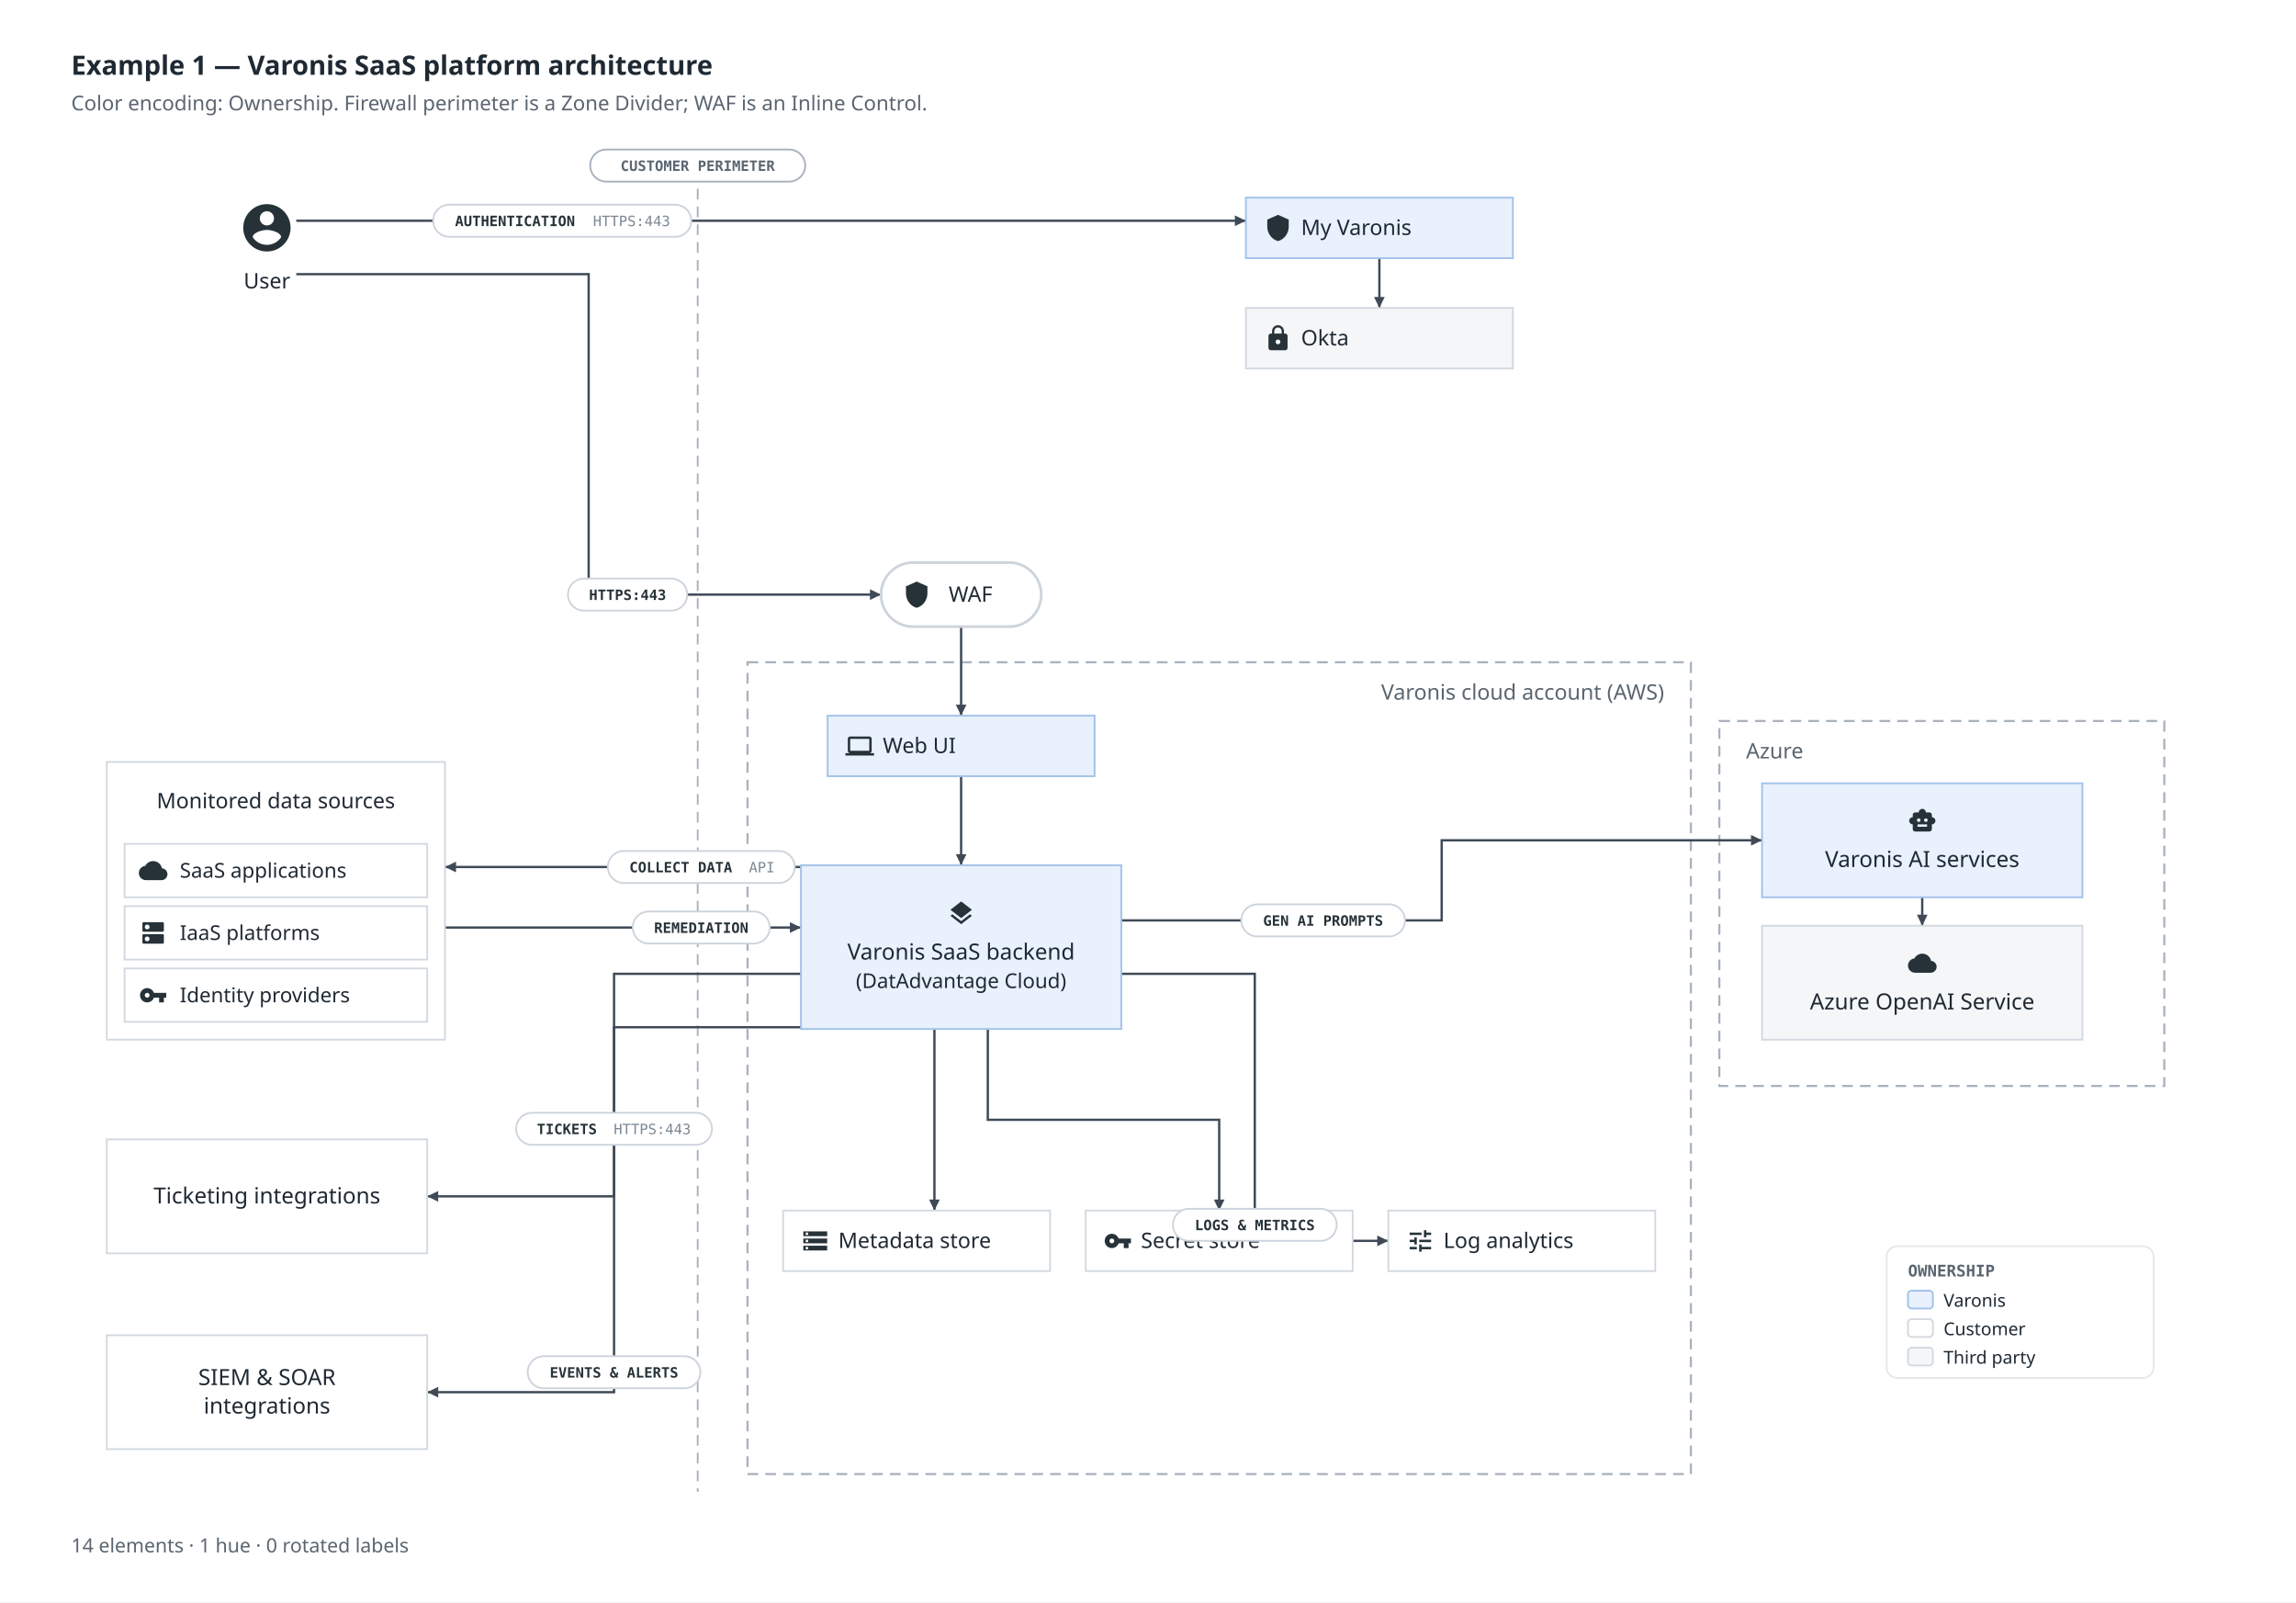
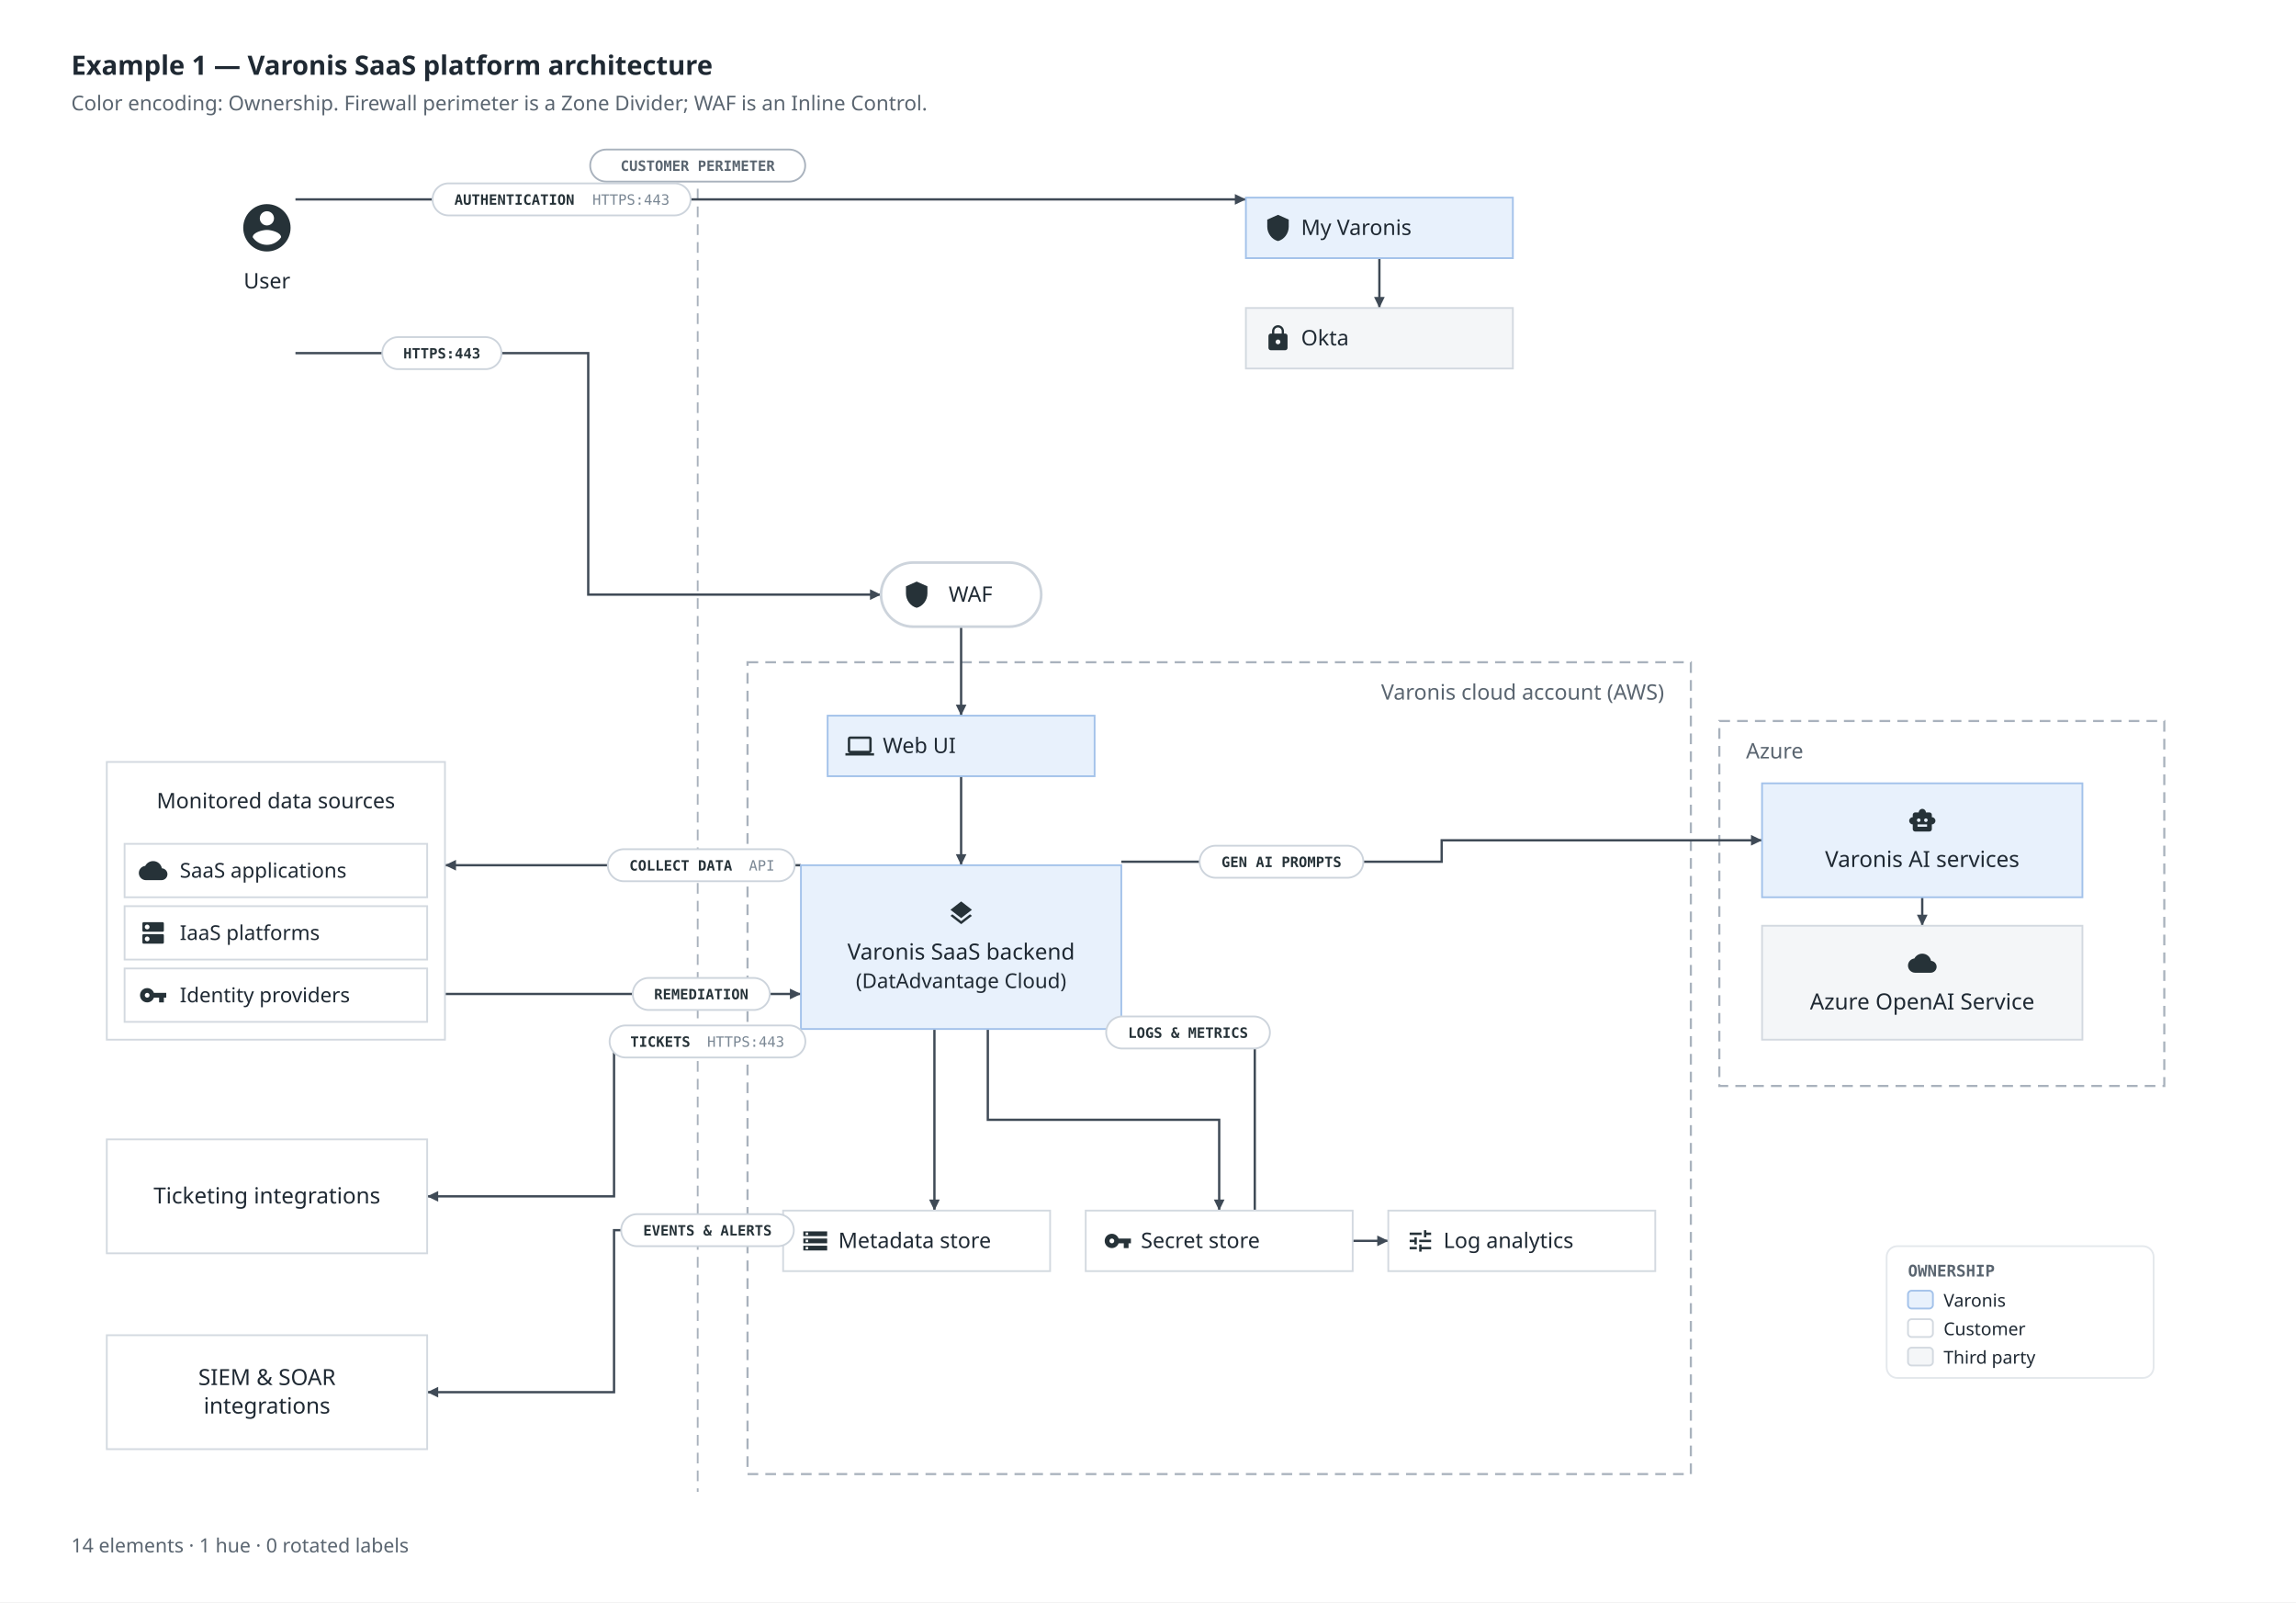
<svg xmlns="http://www.w3.org/2000/svg" width="1290" height="900" viewBox="0 0 1290 900" font-family="'Segoe UI', system-ui, -apple-system, sans-serif">
  <defs>
    <marker id="ar" markerWidth="9" markerHeight="9" refX="6.2" refY="3" orient="auto-start-reverse" markerUnits="userSpaceOnUse">
      <path d="M0,0 L6.2,3 L0,6 Z" fill="#3f4a56" />
    </marker>
    <marker id="ard" markerWidth="9" markerHeight="9" refX="6.2" refY="3" orient="auto-start-reverse" markerUnits="userSpaceOnUse">
      <path d="M0,0 L6.2,3 L0,6 Z" fill="#9aa4b0" />
    </marker>
  </defs>
  <rect width="1290" height="900" fill="#ffffff" />
  <text x="40" y="42" font-size="15" font-weight="600" fill="#1f2933">Example 1 — Varonis SaaS platform architecture</text>
  <text x="40" y="62" font-size="11.5" fill="#5a6570">Color encoding: Ownership. Firewall perimeter is a Zone Divider; WAF is an Inline Control.</text>
  <rect x="420" y="372" width="530" height="456" fill="none" stroke="#a9b2bd" stroke-width="1.2" stroke-dasharray="6 4" />
  <rect x="966" y="405" width="250" height="205" fill="none" stroke="#a9b2bd" stroke-width="1.2" stroke-dasharray="6 4" />
  <line x1="392" y1="106" x2="392" y2="838" stroke="#a9b2bd" stroke-width="1" stroke-dasharray="6 4" />
  <rect x="331.6" y="84" width="120.8" height="18" rx="9" fill="#ffffff" stroke="#a9b2bd" />
  <text x="392" y="96" text-anchor="middle" font-size="8" font-weight="700" font-family="ui-monospace,Menlo,Consolas,monospace" fill="#5a6570">CUSTOMER PERIMETER</text>
-   <path d="M166.48,124 L700,124" fill="none" stroke="#3f4a56" stroke-width="1.3" marker-end="url(#ar)" />
+   <path d="M166,112 L700,112" fill="none" stroke="#3f4a56" stroke-width="1.3" marker-end="url(#ar)" />
  <path d="M775,145 L775,173" fill="none" stroke="#3f4a56" stroke-width="1.3" marker-end="url(#ar)" />
-   <path d="M166.48,154 L330.74,154 L330.74,334 L495,334" fill="none" stroke="#3f4a56" stroke-width="1.3" marker-end="url(#ar)" />
+   <path d="M166,198.36 L330.5,198.36 L330.5,334 L495,334" fill="none" stroke="#3f4a56" stroke-width="1.3" marker-end="url(#ar)" />
  <path d="M540,352 L540,402" fill="none" stroke="#3f4a56" stroke-width="1.3" marker-end="url(#ar)" />
  <path d="M540,436 L540,486" fill="none" stroke="#3f4a56" stroke-width="1.3" marker-end="url(#ar)" />
  <path d="M525,578 L525,680" fill="none" stroke="#3f4a56" stroke-width="1.3" marker-end="url(#ar)" />
  <path d="M555,578 L555,629 L685,629 L685,680" fill="none" stroke="#3f4a56" stroke-width="1.3" marker-end="url(#ar)" />
-   <path d="M630,547 L705,547 L705,697 L780,697" fill="none" stroke="#3f4a56" stroke-width="1.3" marker-end="url(#ar)" />
-   <path d="M450,487 L250,487" fill="none" stroke="#3f4a56" stroke-width="1.3" marker-end="url(#ar)" />
-   <path d="M250,521 L450,521" fill="none" stroke="#3f4a56" stroke-width="1.3" marker-end="url(#ar)" />
-   <path d="M450,547 L345,547 L345,672 L240,672" fill="none" stroke="#3f4a56" stroke-width="1.3" marker-end="url(#ar)" />
-   <path d="M450,577 L345,577 L345,782 L240,782" fill="none" stroke="#3f4a56" stroke-width="1.3" marker-end="url(#ar)" />
-   <path d="M630,517 L810,517 L810,472 L990,472" fill="none" stroke="#3f4a56" stroke-width="1.3" marker-end="url(#ar)" />
+   <path d="M630,579.96 L705,579.96 L705,697 L780,697" fill="none" stroke="#3f4a56" stroke-width="1.3" marker-end="url(#ar)" />
+   <path d="M450,486 L250,486" fill="none" stroke="#3f4a56" stroke-width="1.3" marker-end="url(#ar)" />
+   <path d="M250,558.32 L450,558.32" fill="none" stroke="#3f4a56" stroke-width="1.3" marker-end="url(#ar)" />
+   <path d="M450,585 L345,585 L345,672 L240,672" fill="none" stroke="#3f4a56" stroke-width="1.3" marker-end="url(#ar)" />
+   <path d="M450,691 L345,691 L345,782 L240,782" fill="none" stroke="#3f4a56" stroke-width="1.3" marker-end="url(#ar)" />
+   <path d="M630,484.04 L810,484.04 L810,472 L990,472" fill="none" stroke="#3f4a56" stroke-width="1.3" marker-end="url(#ar)" />
  <path d="M1080,504 L1080,520" fill="none" stroke="#3f4a56" stroke-width="1.3" marker-end="url(#ar)" />
  <rect x="767.6" y="380" width="173.4" height="18" fill="#ffffff" />
  <text x="935" y="393" text-anchor="end" font-size="12" fill="#5a6570">Varonis cloud account (AWS)</text>
  <rect x="975" y="413" width="43.56" height="18" fill="#ffffff" />
  <text x="981" y="426" font-size="12" fill="#5a6570">Azure</text>
  <g transform="translate(134,112) scale(1.33)">
    <path d="M12 2C6.48 2 2 6.48 2 12s4.48 10 10 10 10-4.48 10-10S17.52 2 12 2zm0 3c1.66 0 3 1.34 3 3s-1.34 3-3 3-3-1.34-3-3 1.34-3 3-3zm0 14.2c-2.5 0-4.71-1.28-6-3.22.03-1.99 4-3.08 6-3.08 1.99 0 5.97 1.09 6 3.08-1.29 1.94-3.5 3.22-6 3.22z" fill="#263238" />
  </g>
  <text x="150" y="162" text-anchor="middle" font-size="12" fill="#1f2933">User</text>
  <rect x="700" y="111" width="150" height="34" fill="#e8f1fc" stroke="#a3c2ea" />
  <g transform="translate(710,120) scale(0.67)">
    <path d="M12 1L3 5v6c0 5.55 3.84 10.74 9 12 5.16-1.26 9-6.45 9-12V5l-9-4z" fill="#263238" />
  </g>
  <text x="731" y="132" font-size="12" fill="#1f2933">My Varonis</text>
  <rect x="700" y="173" width="150" height="34" fill="#f4f6f8" stroke="#d3d9e0" />
  <g transform="translate(710,182) scale(0.67)">
    <path d="M18 8h-1V6c0-2.76-2.24-5-5-5S7 3.24 7 6v2H6c-1.1 0-2 .9-2 2v10c0 1.1.9 2 2 2h12c1.1 0 2-.9 2-2V10c0-1.1-.9-2-2-2zm-6 9c-1.1 0-2-.9-2-2s.9-2 2-2 2 .9 2 2-.9 2-2 2zm3.1-9H8.9V6c0-1.71 1.39-3.1 3.1-3.1 1.71 0 3.1 1.39 3.1 3.1v2z" fill="#263238" />
  </g>
  <text x="731" y="194" font-size="12" fill="#1f2933">Okta</text>
  <rect x="495" y="316" width="90" height="36" rx="18" fill="#ffffff" stroke="#cdd4dc" stroke-width="1.5" />
  <g transform="translate(507,326) scale(0.67)">
    <path d="M12 1L3 5v6c0 5.55 3.84 10.74 9 12 5.16-1.26 9-6.45 9-12V5l-9-4z" fill="#263238" />
  </g>
  <text x="533" y="338" font-size="12" fill="#1f2933">WAF</text>
  <rect x="465" y="402" width="150" height="34" fill="#e8f1fc" stroke="#a3c2ea" />
  <g transform="translate(475,411) scale(0.67)">
    <path d="M20 18c1.1 0 2-.9 2-2V6c0-1.1-.9-2-2-2H4c-1.1 0-2 .9-2 2v10c0 1.1.9 2 2 2H0v2h24v-2h-4zM4 6h16v10H4V6z" fill="#263238" />
  </g>
  <text x="496" y="423" font-size="12" fill="#1f2933">Web UI</text>
  <rect x="450" y="486" width="180" height="92" fill="#e8f1fc" stroke="#a3c2ea" />
  <g transform="translate(532,505) scale(0.67)">
    <path d="M11.99 18.54l-7.37-5.73L3 14.07l9 7 9-7-1.63-1.27-7.38 5.74zM12 16l7.36-5.73L21 9l-9-7-9 7 1.63 1.27L12 16z" fill="#263238" />
  </g>
  <text x="540" y="539" text-anchor="middle" font-size="12.5" fill="#1f2933">Varonis SaaS backend</text>
  <text x="540" y="555" text-anchor="middle" font-size="11.5" fill="#1f2933">(DatAdvantage Cloud)</text>
  <rect x="440" y="680" width="150" height="34" fill="#ffffff" stroke="#d3d9e0" />
  <g transform="translate(450,689) scale(0.67)">
    <path d="M2 20h20v-4H2v4zm2-3h2v2H4v-2zM2 4v4h20V4H2zm4 3H4V5h2v2zm-4 7h20v-4H2v4zm2-3h2v2H4v-2z" fill="#263238" />
  </g>
  <text x="471" y="701" font-size="12" fill="#1f2933">Metadata store</text>
  <rect x="610" y="680" width="150" height="34" fill="#ffffff" stroke="#d3d9e0" />
  <g transform="translate(620,689) scale(0.67)">
    <path d="M12.65 10C11.83 7.67 9.61 6 7 6c-3.31 0-6 2.69-6 6s2.69 6 6 6c2.61 0 4.83-1.67 5.65-4H17v4h4v-4h2v-4H12.65zM7 14c-1.1 0-2-.9-2-2s.9-2 2-2 2 .9 2 2-.9 2-2 2z" fill="#263238" />
  </g>
  <text x="641" y="701" font-size="12" fill="#1f2933">Secret store</text>
  <rect x="780" y="680" width="150" height="34" fill="#ffffff" stroke="#d3d9e0" />
  <g transform="translate(790,689) scale(0.67)">
    <path d="M3 17v2h6v-2H3zM3 5v2h10V5H3zm10 16v-2h8v-2h-8v-2h-2v6h2zM7 9v2H3v2h4v2h2V9H7zm14 4v-2H11v2h10zm-6-4h2V7h4V5h-4V3h-2v6z" fill="#263238" />
  </g>
  <text x="811" y="701" font-size="12" fill="#1f2933">Log analytics</text>
  <rect x="60" y="428" width="190" height="156" fill="#ffffff" stroke="#d3d9e0" />
  <text x="155" y="454" text-anchor="middle" font-size="12" fill="#1f2933">Monitored data sources</text>
  <rect x="70" y="474" width="170" height="30" fill="#ffffff" stroke="#d3d9e0" />
  <g transform="translate(78,481) scale(0.67)">
    <path d="M19.35 10.04C18.67 6.59 15.64 4 12 4 9.11 4 6.6 5.64 5.35 8.04 2.34 8.36 0 10.91 0 14c0 3.31 2.69 6 6 6h13c2.76 0 5-2.24 5-5 0-2.64-2.05-4.78-4.65-4.96z" fill="#263238" />
  </g>
  <text x="101" y="493" font-size="11.5" fill="#1f2933">SaaS applications</text>
  <rect x="70" y="509" width="170" height="30" fill="#ffffff" stroke="#d3d9e0" />
  <g transform="translate(78,516) scale(0.67)">
    <path d="M20 13H4c-.55 0-1 .45-1 1v6c0 .55.45 1 1 1h16c.55 0 1-.45 1-1v-6c0-.55-.45-1-1-1zM7 19c-1.1 0-2-.9-2-2s.9-2 2-2 2 .9 2 2-.9 2-2 2zM20 3H4c-.55 0-1 .45-1 1v6c0 .55.45 1 1 1h16c.55 0 1-.45 1-1V4c0-.55-.45-1-1-1zM7 9c-1.1 0-2-.9-2-2s.9-2 2-2 2 .9 2 2-.9 2-2 2z" fill="#263238" />
  </g>
  <text x="101" y="528" font-size="11.5" fill="#1f2933">IaaS platforms</text>
  <rect x="70" y="544" width="170" height="30" fill="#ffffff" stroke="#d3d9e0" />
  <g transform="translate(78,551) scale(0.67)">
    <path d="M12.65 10C11.83 7.67 9.61 6 7 6c-3.31 0-6 2.69-6 6s2.69 6 6 6c2.61 0 4.83-1.67 5.65-4H17v4h4v-4h2v-4H12.65zM7 14c-1.1 0-2-.9-2-2s.9-2 2-2 2 .9 2 2-.9 2-2 2z" fill="#263238" />
  </g>
  <text x="101" y="563" font-size="11.5" fill="#1f2933">Identity providers</text>
  <rect x="60" y="640" width="180" height="64" fill="#ffffff" stroke="#d3d9e0" />
  <text x="150" y="676" text-anchor="middle" font-size="12.5" fill="#1f2933">Ticketing integrations</text>
  <rect x="60" y="750" width="180" height="64" fill="#ffffff" stroke="#d3d9e0" />
  <text x="150" y="778" text-anchor="middle" font-size="12.5" fill="#1f2933">SIEM &amp; SOAR</text>
  <text x="150" y="794" text-anchor="middle" font-size="12.5" fill="#1f2933">integrations</text>
  <rect x="990" y="440" width="180" height="64" fill="#e8f1fc" stroke="#a3c2ea" />
  <g transform="translate(1072,453) scale(0.67)">
    <path d="M20 9V7c0-1.1-.9-2-2-2h-3c0-1.66-1.34-3-3-3S9 3.34 9 5H6c-1.1 0-2 .9-2 2v2c-1.66 0-3 1.34-3 3s1.34 3 3 3v4c0 1.1.9 2 2 2h12c1.1 0 2-.9 2-2v-4c1.66 0 3-1.34 3-3s-1.34-3-3-3zM7.5 11.5c0-.83.67-1.5 1.5-1.5s1.5.67 1.5 1.5S9.83 13 9 13s-1.5-.67-1.5-1.5zM16 17H8v-2h8v2zm-1-4c-.83 0-1.5-.67-1.5-1.5S14.17 10 15 10s1.5.67 1.5 1.5S15.83 13 15 13z" fill="#263238" />
  </g>
  <text x="1080" y="487" text-anchor="middle" font-size="12.5" fill="#1f2933">Varonis AI services</text>
  <rect x="990" y="520" width="180" height="64" fill="#f4f6f8" stroke="#d3d9e0" />
  <g transform="translate(1072,533) scale(0.67)">
    <path d="M19.35 10.04C18.67 6.59 15.64 4 12 4 9.11 4 6.6 5.64 5.35 8.04 2.34 8.36 0 10.91 0 14c0 3.31 2.69 6 6 6h13c2.76 0 5-2.24 5-5 0-2.64-2.05-4.78-4.65-4.96z" fill="#263238" />
  </g>
  <text x="1080" y="567" text-anchor="middle" font-size="12.5" fill="#1f2933">Azure OpenAI Service</text>
-   <rect x="243.37" y="115" width="145" height="18" rx="9" fill="#ffffff" stroke="#cdd4dc" />
-   <text x="289.37" y="127" font-size="8" font-family="ui-monospace,Menlo,Consolas,monospace" text-anchor="middle" font-weight="700" fill="#263238">AUTHENTICATION</text>
-   <text x="354.87" y="127" font-size="8" font-family="ui-monospace,Menlo,Consolas,monospace" text-anchor="middle" fill="#7a8794">HTTPS:443</text>
-   <rect x="319.11" y="325" width="67" height="18" rx="9" fill="#ffffff" stroke="#cdd4dc" />
-   <text x="352.61" y="337" font-size="8" font-family="ui-monospace,Menlo,Consolas,monospace" text-anchor="middle" font-weight="700" fill="#263238">HTTPS:443</text>
-   <rect x="659" y="679" width="92" height="18" rx="9" fill="#ffffff" stroke="#cdd4dc" />
-   <text x="705" y="691" font-size="8" font-family="ui-monospace,Menlo,Consolas,monospace" text-anchor="middle" font-weight="700" fill="#263238">LOGS &amp; METRICS</text>
-   <rect x="341.5" y="478" width="105" height="18" rx="9" fill="#ffffff" stroke="#cdd4dc" />
-   <text x="382.5" y="490" font-size="8" font-family="ui-monospace,Menlo,Consolas,monospace" text-anchor="middle" font-weight="700" fill="#263238">COLLECT DATA</text>
-   <text x="428" y="490" font-size="8" font-family="ui-monospace,Menlo,Consolas,monospace" text-anchor="middle" fill="#7a8794">API</text>
-   <rect x="355.5" y="512" width="77" height="18" rx="9" fill="#ffffff" stroke="#cdd4dc" />
-   <text x="394" y="524" font-size="8" font-family="ui-monospace,Menlo,Consolas,monospace" text-anchor="middle" font-weight="700" fill="#263238">REMEDIATION</text>
-   <rect x="290" y="625.07" width="110" height="18" rx="9" fill="#ffffff" stroke="#cdd4dc" />
-   <text x="318.5" y="637.07" font-size="8" font-family="ui-monospace,Menlo,Consolas,monospace" text-anchor="middle" font-weight="700" fill="#263238">TICKETS</text>
-   <text x="366.5" y="637.07" font-size="8" font-family="ui-monospace,Menlo,Consolas,monospace" text-anchor="middle" fill="#7a8794">HTTPS:443</text>
-   <rect x="296.5" y="761.8" width="97" height="18" rx="9" fill="#ffffff" stroke="#cdd4dc" />
-   <text x="345" y="773.8" font-size="8" font-family="ui-monospace,Menlo,Consolas,monospace" text-anchor="middle" font-weight="700" fill="#263238">EVENTS &amp; ALERTS</text>
-   <rect x="697.4" y="508" width="92" height="18" rx="9" fill="#ffffff" stroke="#cdd4dc" />
-   <text x="743.4" y="520" font-size="8" font-family="ui-monospace,Menlo,Consolas,monospace" text-anchor="middle" font-weight="700" fill="#263238">GEN AI PROMPTS</text>
+   <rect x="243.02" y="103" width="145" height="18" rx="9" fill="#ffffff" stroke="#cdd4dc" />
+   <text x="289.02" y="115" font-size="8" font-family="ui-monospace,Menlo,Consolas,monospace" text-anchor="middle" font-weight="700" fill="#263238">AUTHENTICATION</text>
+   <text x="354.52" y="115" font-size="8" font-family="ui-monospace,Menlo,Consolas,monospace" text-anchor="middle" fill="#7a8794">HTTPS:443</text>
+   <rect x="214.75" y="189.36" width="67" height="18" rx="9" fill="#ffffff" stroke="#cdd4dc" />
+   <text x="248.25" y="201.36" font-size="8" font-family="ui-monospace,Menlo,Consolas,monospace" text-anchor="middle" font-weight="700" fill="#263238">HTTPS:443</text>
+   <rect x="621.5" y="570.96" width="92" height="18" rx="9" fill="#ffffff" stroke="#cdd4dc" />
+   <text x="667.5" y="582.96" font-size="8" font-family="ui-monospace,Menlo,Consolas,monospace" text-anchor="middle" font-weight="700" fill="#263238">LOGS &amp; METRICS</text>
+   <rect x="341.5" y="477" width="105" height="18" rx="9" fill="#ffffff" stroke="#cdd4dc" />
+   <text x="382.5" y="489" font-size="8" font-family="ui-monospace,Menlo,Consolas,monospace" text-anchor="middle" font-weight="700" fill="#263238">COLLECT DATA</text>
+   <text x="428" y="489" font-size="8" font-family="ui-monospace,Menlo,Consolas,monospace" text-anchor="middle" fill="#7a8794">API</text>
+   <rect x="355.5" y="549.32" width="77" height="18" rx="9" fill="#ffffff" stroke="#cdd4dc" />
+   <text x="394" y="561.32" font-size="8" font-family="ui-monospace,Menlo,Consolas,monospace" text-anchor="middle" font-weight="700" fill="#263238">REMEDIATION</text>
+   <rect x="342.5" y="576" width="110" height="18" rx="9" fill="#ffffff" stroke="#cdd4dc" />
+   <text x="371" y="588" font-size="8" font-family="ui-monospace,Menlo,Consolas,monospace" text-anchor="middle" font-weight="700" fill="#263238">TICKETS</text>
+   <text x="419" y="588" font-size="8" font-family="ui-monospace,Menlo,Consolas,monospace" text-anchor="middle" fill="#7a8794">HTTPS:443</text>
+   <rect x="349" y="682" width="97" height="18" rx="9" fill="#ffffff" stroke="#cdd4dc" />
+   <text x="397.5" y="694" font-size="8" font-family="ui-monospace,Menlo,Consolas,monospace" text-anchor="middle" font-weight="700" fill="#263238">EVENTS &amp; ALERTS</text>
+   <rect x="674" y="475.04" width="92" height="18" rx="9" fill="#ffffff" stroke="#cdd4dc" />
+   <text x="720" y="487.04" font-size="8" font-family="ui-monospace,Menlo,Consolas,monospace" text-anchor="middle" font-weight="700" fill="#263238">GEN AI PROMPTS</text>
  <rect x="1060" y="700" width="150" height="74" rx="6" fill="#ffffff" stroke="#e4e8ec" />
  <text x="1072" y="717" font-size="9" font-weight="700" font-family="ui-monospace,Menlo,Consolas,monospace" fill="#5a6570">OWNERSHIP</text>
  <rect x="1072" y="725" width="14" height="10" rx="2" fill="#e8f1fc" stroke="#a3c2ea" />
  <text x="1092" y="734" font-size="10" fill="#1f2933">Varonis</text>
  <rect x="1072" y="741" width="14" height="10" rx="2" fill="#ffffff" stroke="#d3d9e0" />
  <text x="1092" y="750" font-size="10" fill="#1f2933">Customer</text>
  <rect x="1072" y="757" width="14" height="10" rx="2" fill="#f4f6f8" stroke="#d3d9e0" />
  <text x="1092" y="766" font-size="10" fill="#1f2933">Third party</text>
  <text x="40" y="872" font-size="11" fill="#5a6570">14 elements · 1 hue · 0 rotated labels</text>
</svg>
